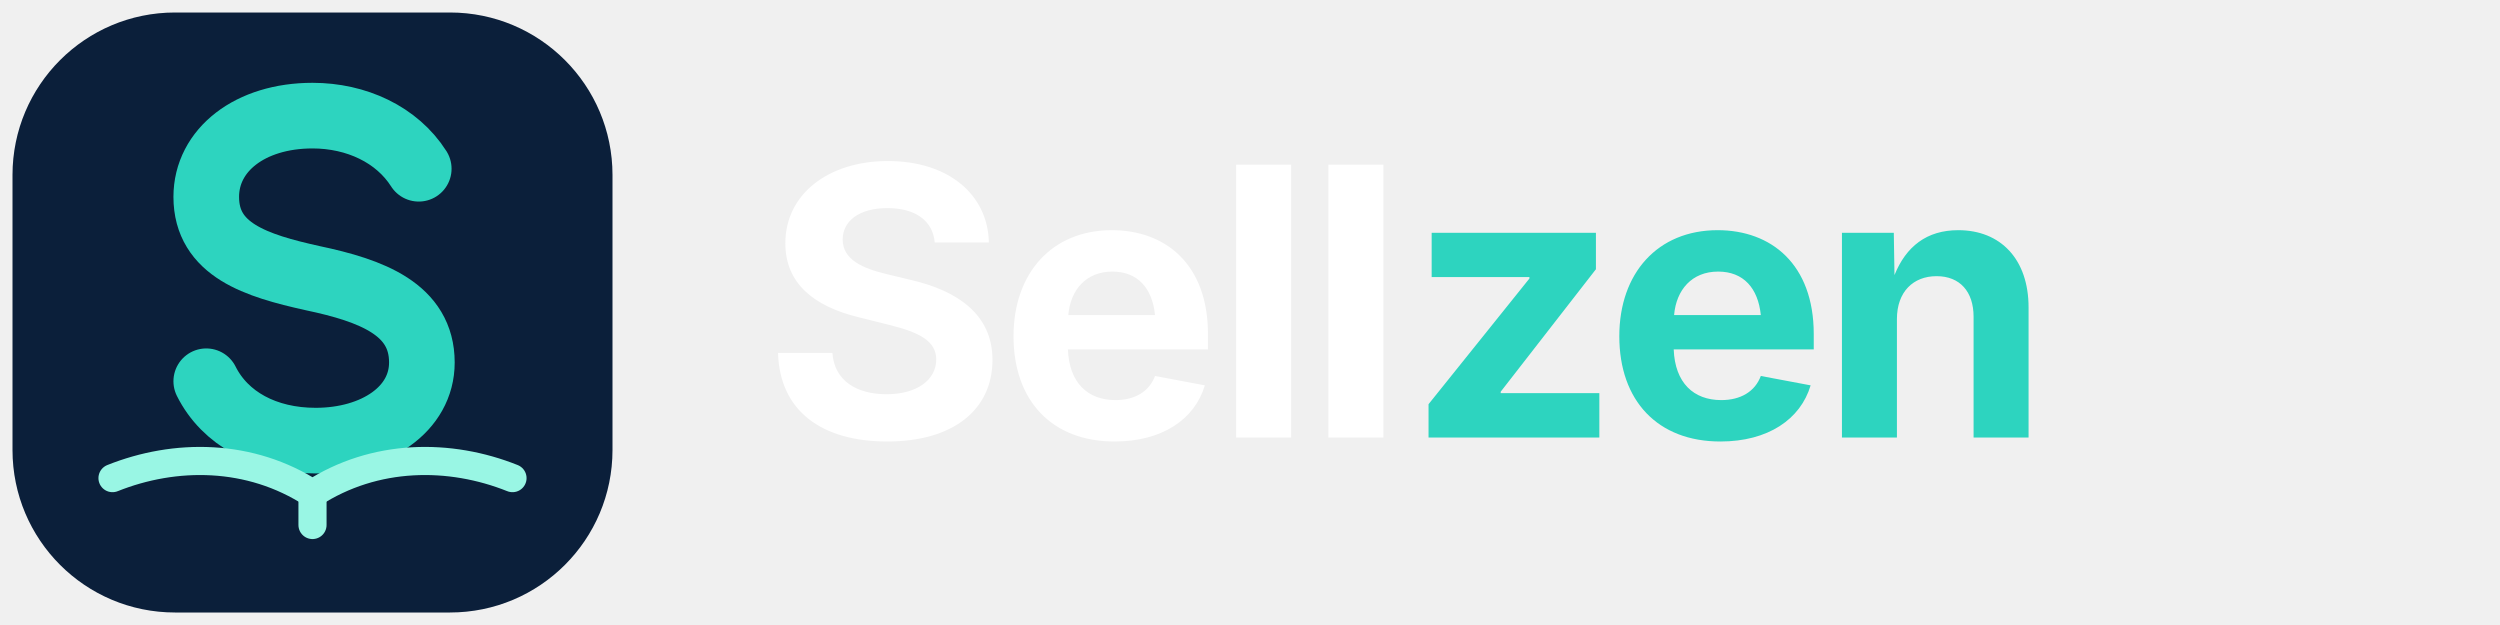
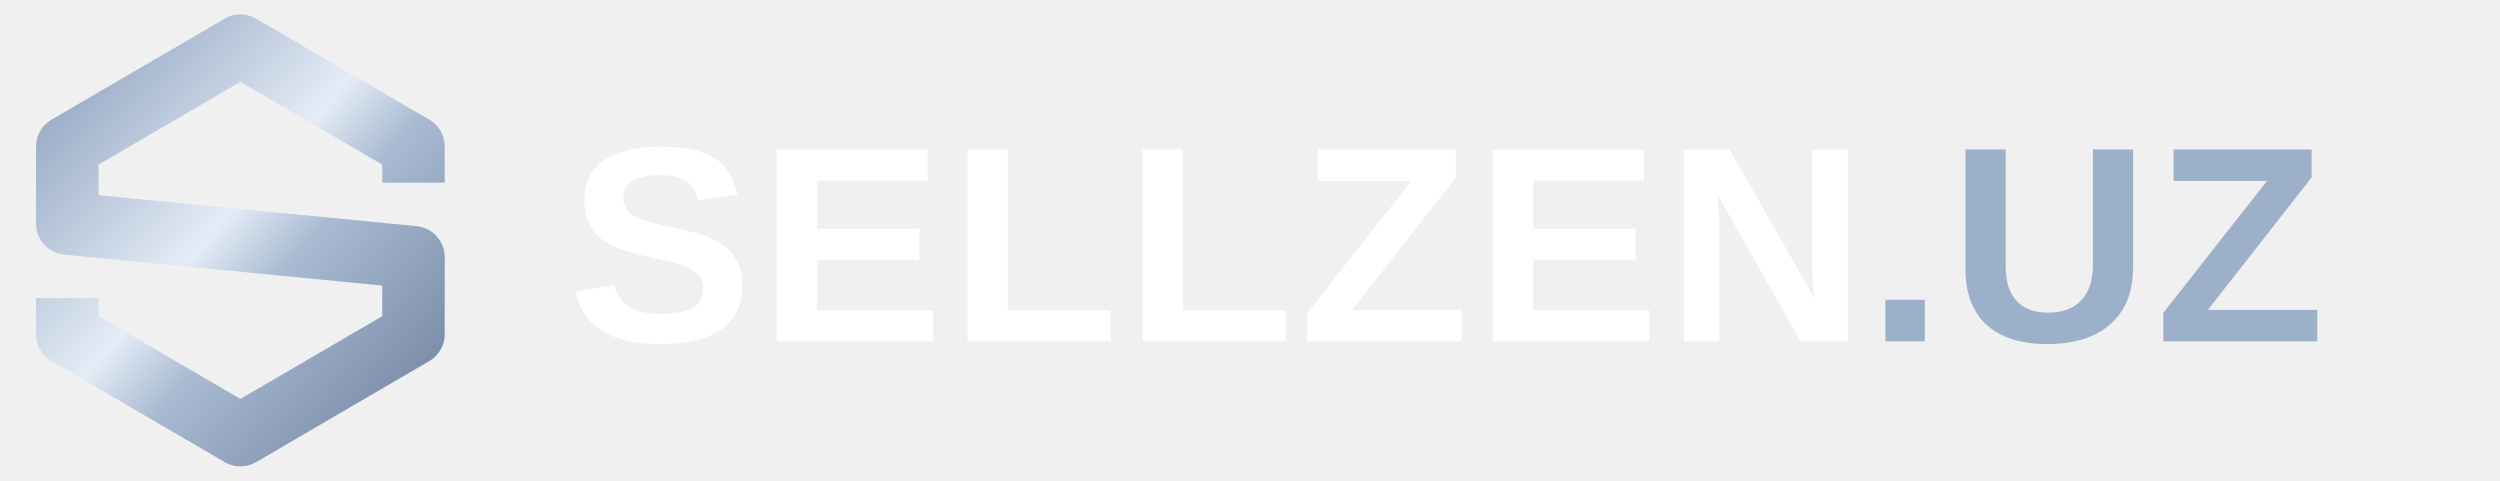
- <svg xmlns="http://www.w3.org/2000/svg" viewBox="0 0 400 100" role="img" aria-label="Sellzen">
-   <rect x="2" y="2" width="96" height="96" rx="26" fill="#0B1F3A" />
-   <path d="M67 27C63.5 21.5 57 18.5 50 18.5C40 18.5 33 24 33 31.5C33 40 41 42.5 50 44.5C59.5 46.5 67.5 49.5 67.5 58C67.5 65.5 60 70.5 50.5 70.5C42.5 70.5 36 67 33 61" fill="none" stroke="#2DD4BF" stroke-width="10.5" stroke-linecap="round" stroke-linejoin="round" />
-   <path d="M18 76.5C28 72.5 40 72.5 50 79C60 72.5 72 72.5 82 76.5" fill="none" stroke="#99F6E4" stroke-width="4.5" stroke-linecap="round" stroke-linejoin="round" />
-   <path d="M50 79V84" stroke="#99F6E4" stroke-width="4.5" stroke-linecap="round" />
-   <text x="122" y="70" font-family="Outfit, 'Outfit Variable', Inter, 'Segoe UI', Arial, sans-serif" font-size="60" font-weight="650" letter-spacing="-1.5" fill="#FFFFFF">Sell<tspan fill="#2DD4BF">zen</tspan>
+ <svg xmlns="http://www.w3.org/2000/svg" viewBox="0 0 520 100" role="img" aria-label="Sellzen">
+   <defs>
+     <linearGradient id="sl" x1="0" y1="0" x2="1" y2="1">
+       <stop offset="0" stop-color="#8FA3C0" />
+       <stop offset=".45" stop-color="#E4ECF6" />
+       <stop offset=".6" stop-color="#A9BAD2" />
+       <stop offset="1" stop-color="#7486A3" />
+     </linearGradient>
+   </defs>
+   <path d="M86 38V30.5L50 9.5L14 30.5V46.5L86 53.5V69.5L50 90.5L14 69.5V62" fill="none" stroke="url(#sl)" stroke-width="13" stroke-linejoin="round" />
+   <text x="118" y="71" font-family="Outfit, 'Outfit Variable', 'Segoe UI', Arial, sans-serif" font-size="58" font-weight="800" letter-spacing="1" fill="#FFFFFF">SELLZEN<tspan fill="#9DB0C9">.UZ</tspan>
  </text>
</svg>
